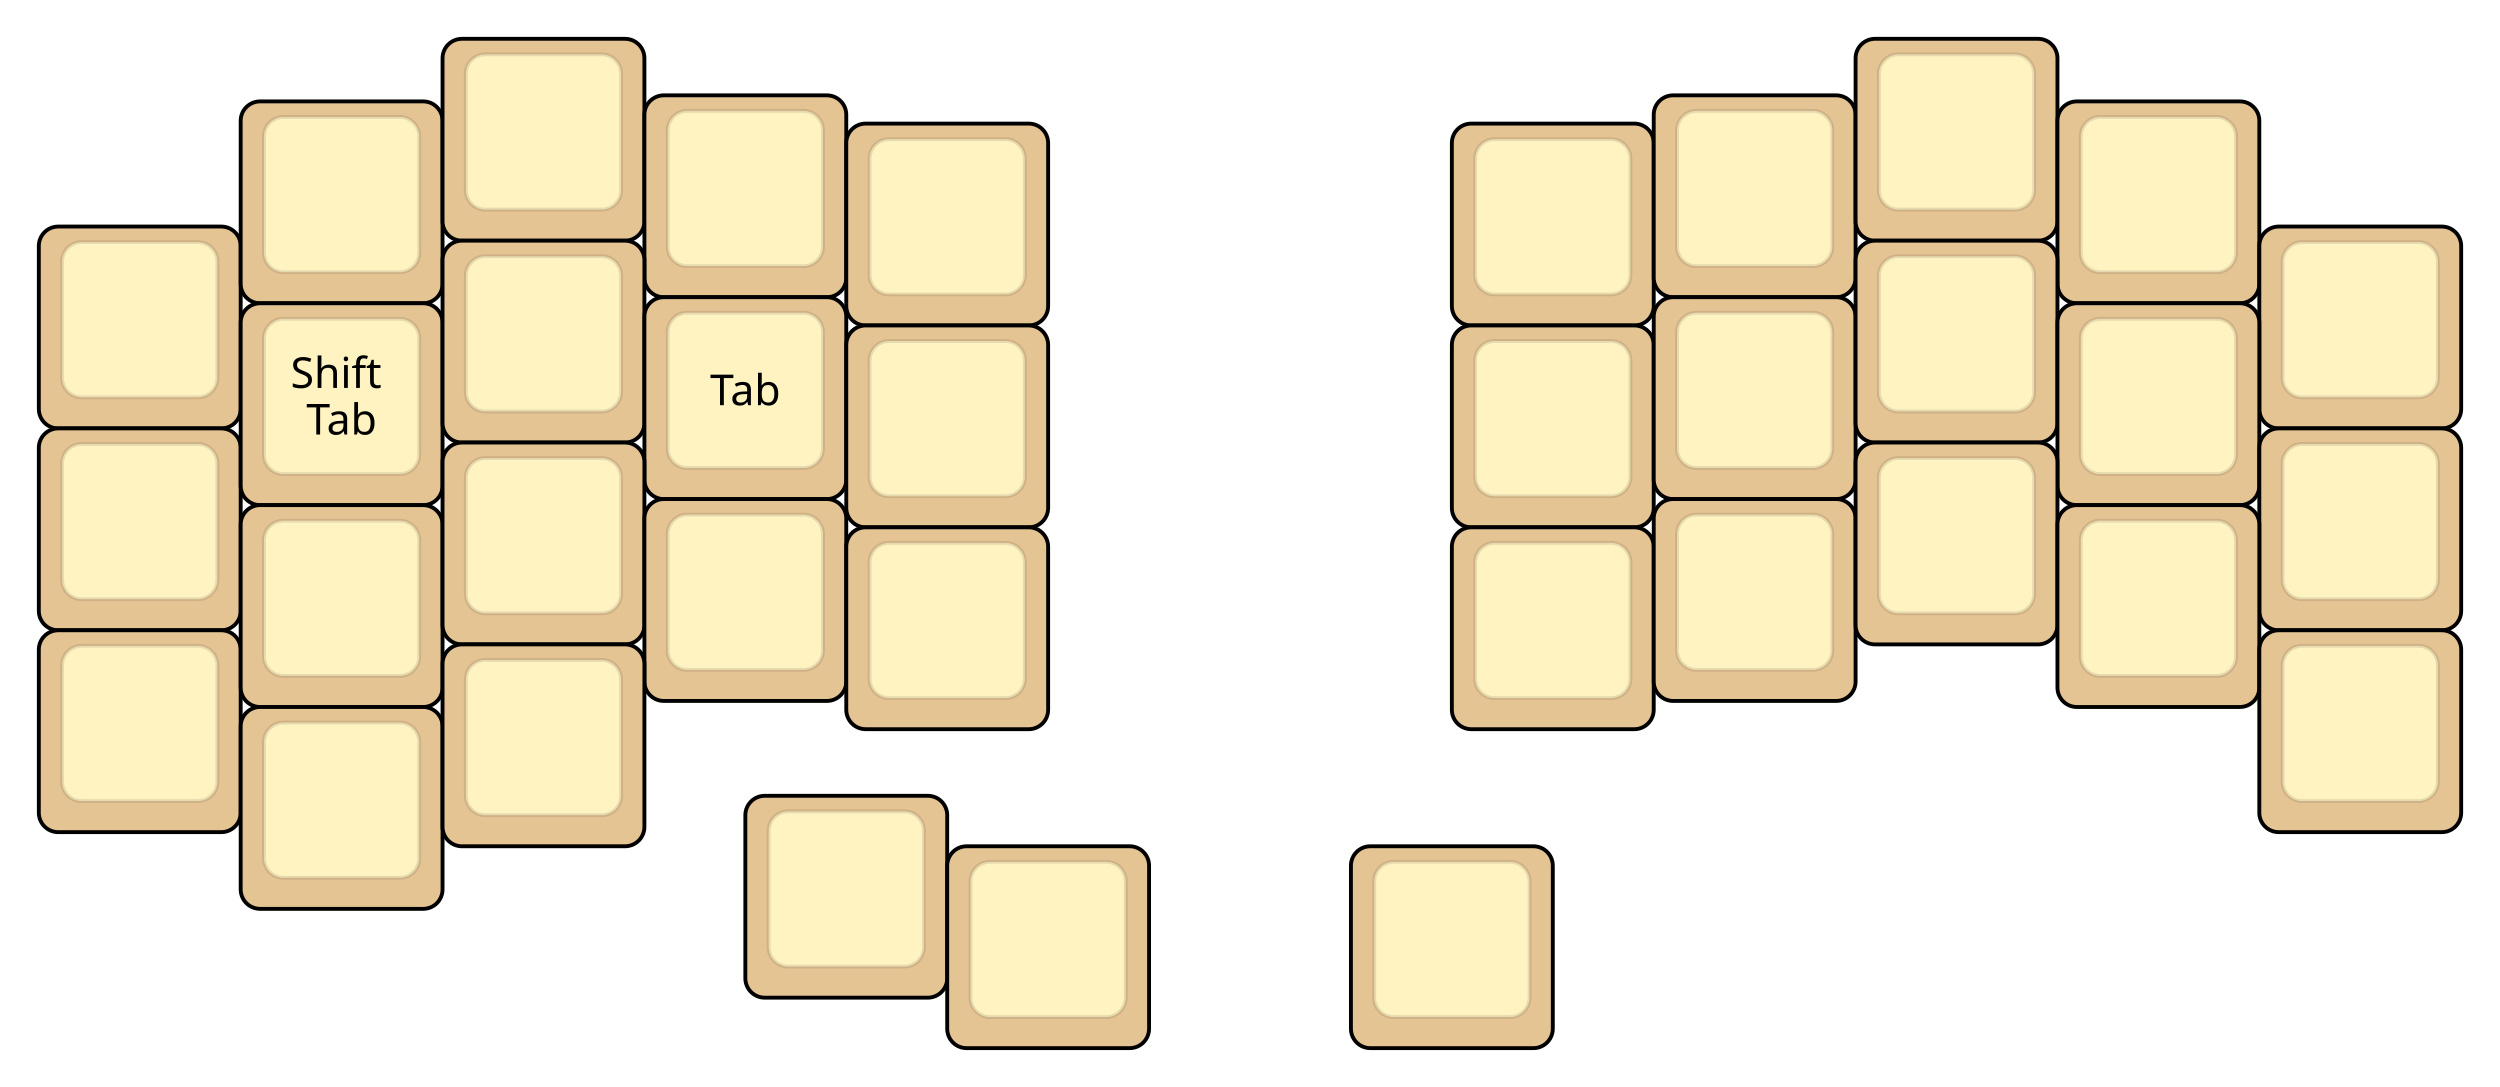
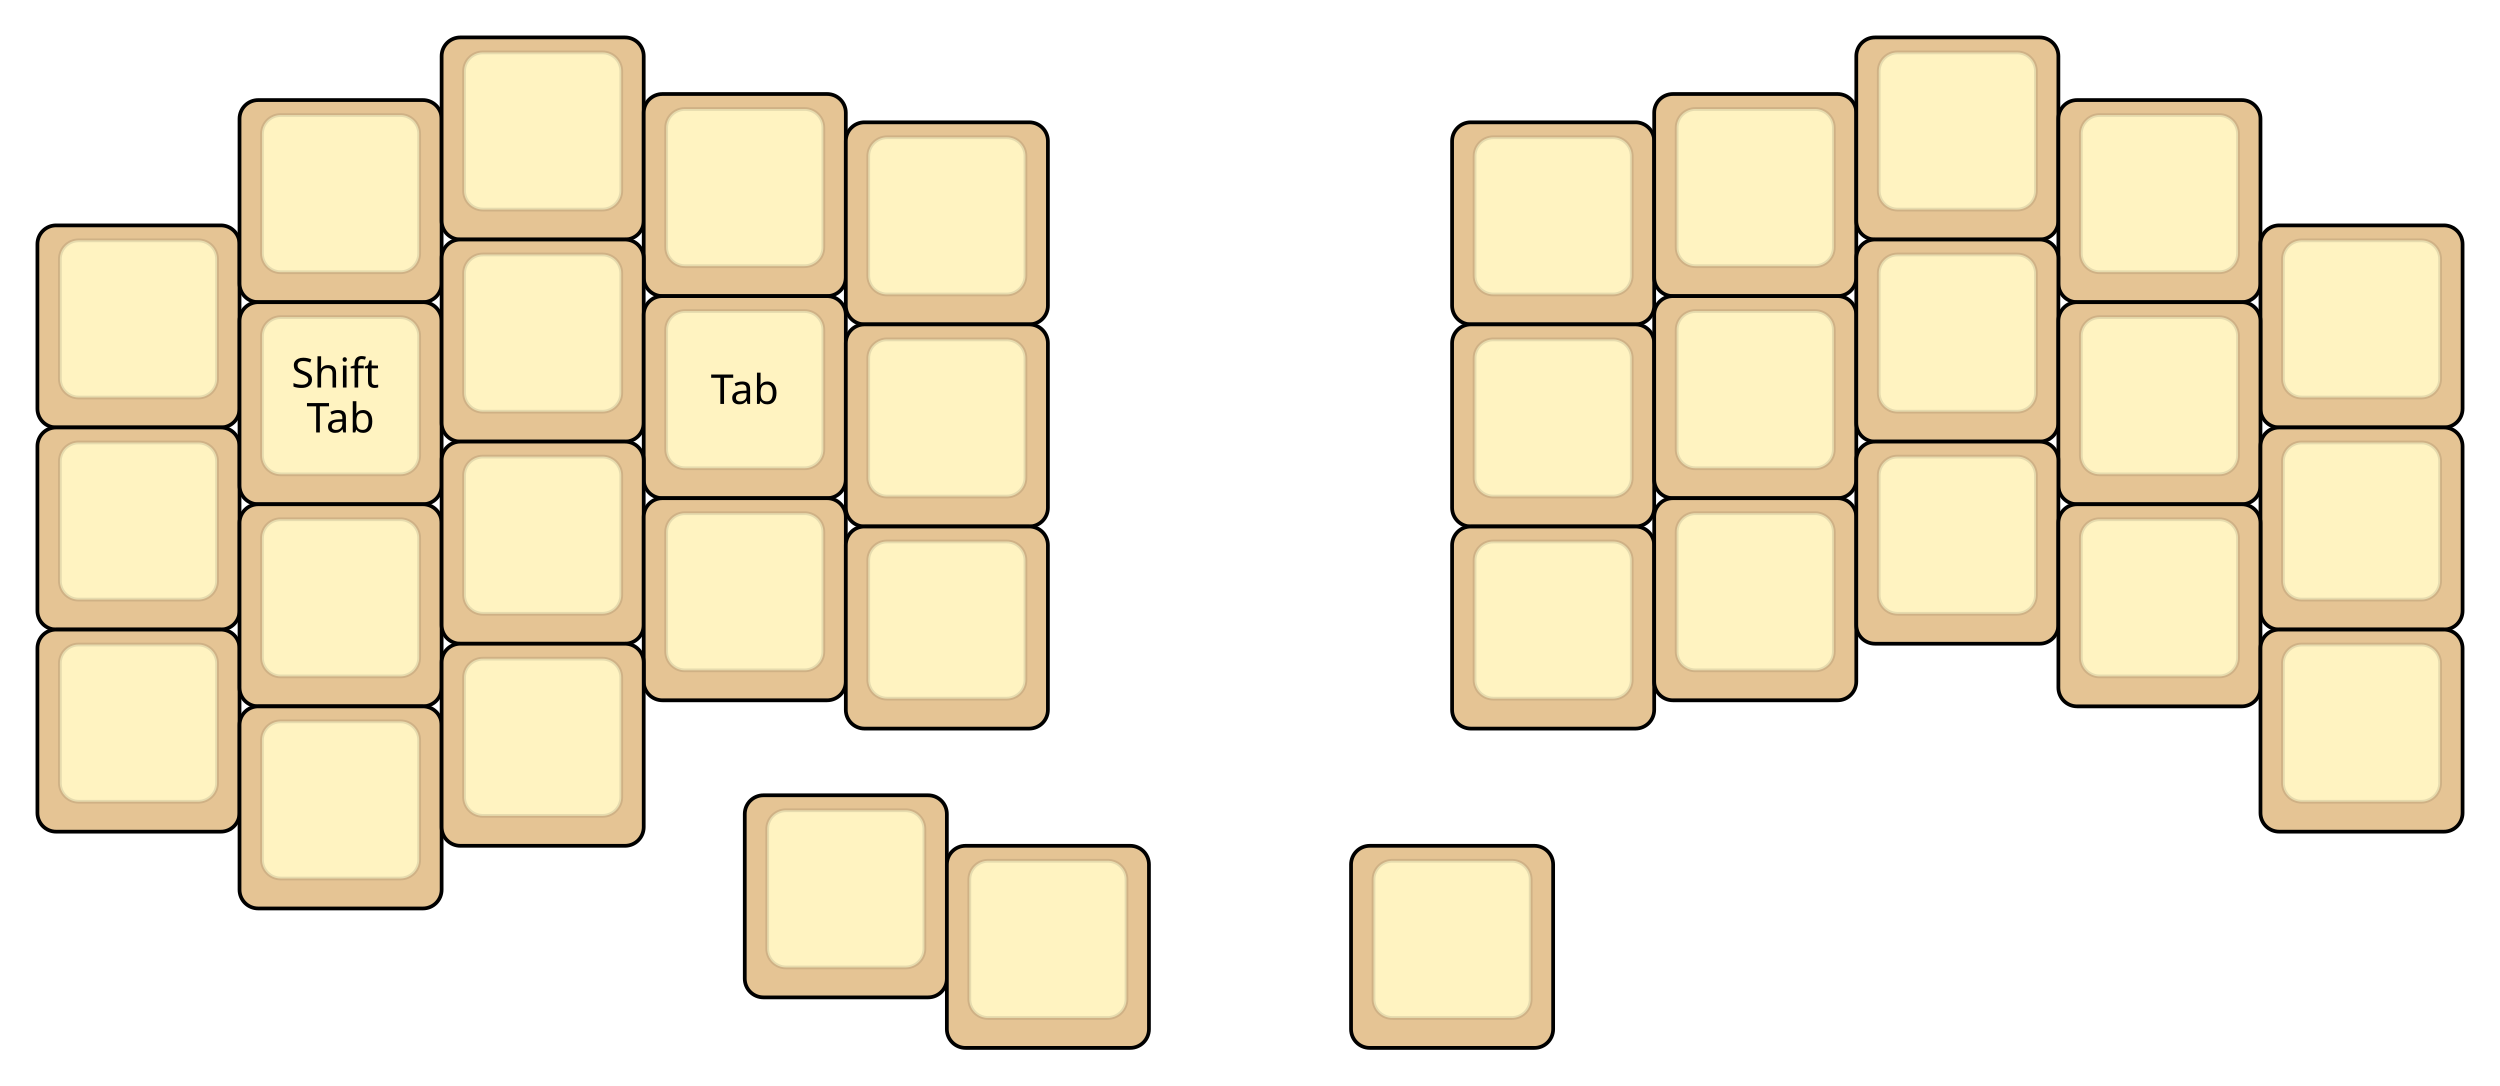
- <svg xmlns="http://www.w3.org/2000/svg" width="644px" height="280x" viewBox="0 0 644 280">
+ <svg xmlns="http://www.w3.org/2000/svg" width="668px" height="290x" viewBox="0 0 668 290">
  <style type="text/css">
    .keycap .border { stroke: black; stroke-width: 1; }
    .keycap .inner.border { stroke: rgba(0,0,0,.1); }
    .keycap { font-family: sans-serif; font-size: 11px}
+     .keycap .sub { font-size: 9px}
  </style>
  <g class="keycap blank">
-     <rect x="10" y="58.36" width="52" height="52" rx="5" fill="#e5c494" class="outer border" />
-     <rect x="16" y="62.36" width="40" height="40" rx="5" fill="#fff3c1" class="inner border" />
+     <rect x="10" y="60.22" width="54" height="54" rx="5" fill="#e5c494" class="outer border" />
+     <rect x="16" y="64.22" width="42" height="42" rx="5" fill="#fff3c1" class="inner border" />
  </g>
  <g class="keycap blank">
-     <rect x="62" y="26.12" width="52" height="52" rx="5" fill="#e5c494" class="outer border" />
-     <rect x="68" y="30.12" width="40" height="40" rx="5" fill="#fff3c1" class="inner border" />
+     <rect x="64" y="26.74" width="54" height="54" rx="5" fill="#e5c494" class="outer border" />
+     <rect x="70" y="30.74" width="42" height="42" rx="5" fill="#fff3c1" class="inner border" />
  </g>
  <g class="keycap blank">
-     <rect x="114" y="10" width="52" height="52" rx="5" fill="#e5c494" class="outer border" />
-     <rect x="120" y="14" width="40" height="40" rx="5" fill="#fff3c1" class="inner border" />
+     <rect x="118" y="10" width="54" height="54" rx="5" fill="#e5c494" class="outer border" />
+     <rect x="124" y="14" width="42" height="42" rx="5" fill="#fff3c1" class="inner border" />
  </g>
  <g class="keycap blank">
-     <rect x="166" y="24.56" width="52" height="52" rx="5" fill="#e5c494" class="outer border" />
-     <rect x="172" y="28.56" width="40" height="40" rx="5" fill="#fff3c1" class="inner border" />
+     <rect x="172" y="25.12" width="54" height="54" rx="5" fill="#e5c494" class="outer border" />
+     <rect x="178" y="29.12" width="42" height="42" rx="5" fill="#fff3c1" class="inner border" />
  </g>
  <g class="keycap blank">
-     <rect x="218" y="31.84" width="52" height="52" rx="5" fill="#e5c494" class="outer border" />
-     <rect x="224" y="35.84" width="40" height="40" rx="5" fill="#fff3c1" class="inner border" />
+     <rect x="226" y="32.68" width="54" height="54" rx="5" fill="#e5c494" class="outer border" />
+     <rect x="232" y="36.68" width="42" height="42" rx="5" fill="#fff3c1" class="inner border" />
  </g>
  <g class="keycap blank">
-     <rect x="374" y="31.84" width="52" height="52" rx="5" fill="#e5c494" class="outer border" />
-     <rect x="380" y="35.84" width="40" height="40" rx="5" fill="#fff3c1" class="inner border" />
+     <rect x="388" y="32.68" width="54" height="54" rx="5" fill="#e5c494" class="outer border" />
+     <rect x="394" y="36.68" width="42" height="42" rx="5" fill="#fff3c1" class="inner border" />
  </g>
  <g class="keycap blank">
-     <rect x="426" y="24.56" width="52" height="52" rx="5" fill="#e5c494" class="outer border" />
-     <rect x="432" y="28.56" width="40" height="40" rx="5" fill="#fff3c1" class="inner border" />
+     <rect x="442" y="25.12" width="54" height="54" rx="5" fill="#e5c494" class="outer border" />
+     <rect x="448" y="29.12" width="42" height="42" rx="5" fill="#fff3c1" class="inner border" />
  </g>
  <g class="keycap blank">
-     <rect x="478" y="10" width="52" height="52" rx="5" fill="#e5c494" class="outer border" />
-     <rect x="484" y="14" width="40" height="40" rx="5" fill="#fff3c1" class="inner border" />
+     <rect x="496" y="10" width="54" height="54" rx="5" fill="#e5c494" class="outer border" />
+     <rect x="502" y="14" width="42" height="42" rx="5" fill="#fff3c1" class="inner border" />
  </g>
  <g class="keycap blank">
-     <rect x="530" y="26.12" width="52" height="52" rx="5" fill="#e5c494" class="outer border" />
-     <rect x="536" y="30.12" width="40" height="40" rx="5" fill="#fff3c1" class="inner border" />
+     <rect x="550" y="26.74" width="54" height="54" rx="5" fill="#e5c494" class="outer border" />
+     <rect x="556" y="30.74" width="42" height="42" rx="5" fill="#fff3c1" class="inner border" />
  </g>
  <g class="keycap blank">
-     <rect x="582" y="58.36" width="52" height="52" rx="5" fill="#e5c494" class="outer border" />
-     <rect x="588" y="62.36" width="40" height="40" rx="5" fill="#fff3c1" class="inner border" />
+     <rect x="604" y="60.22" width="54" height="54" rx="5" fill="#e5c494" class="outer border" />
+     <rect x="610" y="64.22" width="42" height="42" rx="5" fill="#fff3c1" class="inner border" />
  </g>
  <g class="keycap blank">
-     <rect x="10" y="110.36" width="52" height="52" rx="5" fill="#e5c494" class="outer border" />
-     <rect x="16" y="114.36" width="40" height="40" rx="5" fill="#fff3c1" class="inner border" />
+     <rect x="10" y="114.22" width="54" height="54" rx="5" fill="#e5c494" class="outer border" />
+     <rect x="16" y="118.22" width="42" height="42" rx="5" fill="#fff3c1" class="inner border" />
  </g>
-   <g class="keycap mod1">
-     <rect x="62" y="78.12" width="52" height="52" rx="5" fill="#e5c494" class="outer border" />
-     <rect x="68" y="82.12" width="40" height="40" rx="5" fill="#fff3c1" class="inner border" />
-     <text x="88" y="96.12" text-anchor="middle" dominant-baseline="middle">
-       <tspan x="88" dy="0">Shift</tspan>
-       <tspan x="88" dy="12">Tab</tspan>
+   <g class="keycap mod_implicit">
+     <rect x="64" y="80.74" width="54" height="54" rx="5" fill="#e5c494" class="outer border" />
+     <rect x="70" y="84.74" width="42" height="42" rx="5" fill="#fff3c1" class="inner border" />
+     <text x="91" y="99.74" text-anchor="middle" dominant-baseline="middle" class="main">
+       <tspan x="91" dy="0">Shift</tspan>
+       <tspan x="91" dy="12">Tab</tspan>
    </text>
  </g>
  <g class="keycap blank">
-     <rect x="114" y="62" width="52" height="52" rx="5" fill="#e5c494" class="outer border" />
-     <rect x="120" y="66" width="40" height="40" rx="5" fill="#fff3c1" class="inner border" />
+     <rect x="118" y="64" width="54" height="54" rx="5" fill="#e5c494" class="outer border" />
+     <rect x="124" y="68" width="42" height="42" rx="5" fill="#fff3c1" class="inner border" />
  </g>
-   <g class="keycap mod1">
-     <rect x="166" y="76.56" width="52" height="52" rx="5" fill="#e5c494" class="outer border" />
-     <rect x="172" y="80.56" width="40" height="40" rx="5" fill="#fff3c1" class="inner border" />
-     <text x="192" y="100.56" text-anchor="middle" dominant-baseline="middle">
-       <tspan x="192" dy="0">Tab</tspan>
+   <g class="keycap mod_implicit">
+     <rect x="172" y="79.12" width="54" height="54" rx="5" fill="#e5c494" class="outer border" />
+     <rect x="178" y="83.12" width="42" height="42" rx="5" fill="#fff3c1" class="inner border" />
+     <text x="199" y="104.12" text-anchor="middle" dominant-baseline="middle" class="main">
+       <tspan x="199" dy="0">Tab</tspan>
    </text>
  </g>
  <g class="keycap blank">
-     <rect x="218" y="83.84" width="52" height="52" rx="5" fill="#e5c494" class="outer border" />
-     <rect x="224" y="87.84" width="40" height="40" rx="5" fill="#fff3c1" class="inner border" />
+     <rect x="226" y="86.68" width="54" height="54" rx="5" fill="#e5c494" class="outer border" />
+     <rect x="232" y="90.68" width="42" height="42" rx="5" fill="#fff3c1" class="inner border" />
  </g>
  <g class="keycap blank">
-     <rect x="374" y="83.84" width="52" height="52" rx="5" fill="#e5c494" class="outer border" />
-     <rect x="380" y="87.84" width="40" height="40" rx="5" fill="#fff3c1" class="inner border" />
+     <rect x="388" y="86.68" width="54" height="54" rx="5" fill="#e5c494" class="outer border" />
+     <rect x="394" y="90.68" width="42" height="42" rx="5" fill="#fff3c1" class="inner border" />
  </g>
  <g class="keycap blank">
-     <rect x="426" y="76.56" width="52" height="52" rx="5" fill="#e5c494" class="outer border" />
-     <rect x="432" y="80.56" width="40" height="40" rx="5" fill="#fff3c1" class="inner border" />
+     <rect x="442" y="79.12" width="54" height="54" rx="5" fill="#e5c494" class="outer border" />
+     <rect x="448" y="83.12" width="42" height="42" rx="5" fill="#fff3c1" class="inner border" />
  </g>
  <g class="keycap blank">
-     <rect x="478" y="62" width="52" height="52" rx="5" fill="#e5c494" class="outer border" />
-     <rect x="484" y="66" width="40" height="40" rx="5" fill="#fff3c1" class="inner border" />
+     <rect x="496" y="64" width="54" height="54" rx="5" fill="#e5c494" class="outer border" />
+     <rect x="502" y="68" width="42" height="42" rx="5" fill="#fff3c1" class="inner border" />
  </g>
  <g class="keycap blank">
-     <rect x="530" y="78.12" width="52" height="52" rx="5" fill="#e5c494" class="outer border" />
-     <rect x="536" y="82.12" width="40" height="40" rx="5" fill="#fff3c1" class="inner border" />
+     <rect x="550" y="80.74" width="54" height="54" rx="5" fill="#e5c494" class="outer border" />
+     <rect x="556" y="84.74" width="42" height="42" rx="5" fill="#fff3c1" class="inner border" />
  </g>
  <g class="keycap blank">
-     <rect x="582" y="110.36" width="52" height="52" rx="5" fill="#e5c494" class="outer border" />
-     <rect x="588" y="114.36" width="40" height="40" rx="5" fill="#fff3c1" class="inner border" />
+     <rect x="604" y="114.22" width="54" height="54" rx="5" fill="#e5c494" class="outer border" />
+     <rect x="610" y="118.22" width="42" height="42" rx="5" fill="#fff3c1" class="inner border" />
  </g>
  <g class="keycap blank">
-     <rect x="10" y="162.36" width="52" height="52" rx="5" fill="#e5c494" class="outer border" />
-     <rect x="16" y="166.36" width="40" height="40" rx="5" fill="#fff3c1" class="inner border" />
+     <rect x="10" y="168.22" width="54" height="54" rx="5" fill="#e5c494" class="outer border" />
+     <rect x="16" y="172.22" width="42" height="42" rx="5" fill="#fff3c1" class="inner border" />
  </g>
  <g class="keycap blank">
-     <rect x="62" y="130.12" width="52" height="52" rx="5" fill="#e5c494" class="outer border" />
-     <rect x="68" y="134.12" width="40" height="40" rx="5" fill="#fff3c1" class="inner border" />
+     <rect x="64" y="134.74" width="54" height="54" rx="5" fill="#e5c494" class="outer border" />
+     <rect x="70" y="138.74" width="42" height="42" rx="5" fill="#fff3c1" class="inner border" />
  </g>
  <g class="keycap blank">
-     <rect x="114" y="114" width="52" height="52" rx="5" fill="#e5c494" class="outer border" />
-     <rect x="120" y="118" width="40" height="40" rx="5" fill="#fff3c1" class="inner border" />
+     <rect x="118" y="118" width="54" height="54" rx="5" fill="#e5c494" class="outer border" />
+     <rect x="124" y="122" width="42" height="42" rx="5" fill="#fff3c1" class="inner border" />
  </g>
  <g class="keycap blank">
-     <rect x="166" y="128.56" width="52" height="52" rx="5" fill="#e5c494" class="outer border" />
-     <rect x="172" y="132.56" width="40" height="40" rx="5" fill="#fff3c1" class="inner border" />
+     <rect x="172" y="133.12" width="54" height="54" rx="5" fill="#e5c494" class="outer border" />
+     <rect x="178" y="137.12" width="42" height="42" rx="5" fill="#fff3c1" class="inner border" />
  </g>
  <g class="keycap blank">
-     <rect x="218" y="135.84" width="52" height="52" rx="5" fill="#e5c494" class="outer border" />
-     <rect x="224" y="139.84" width="40" height="40" rx="5" fill="#fff3c1" class="inner border" />
+     <rect x="226" y="140.68" width="54" height="54" rx="5" fill="#e5c494" class="outer border" />
+     <rect x="232" y="144.68" width="42" height="42" rx="5" fill="#fff3c1" class="inner border" />
  </g>
  <g class="keycap blank">
-     <rect x="374" y="135.84" width="52" height="52" rx="5" fill="#e5c494" class="outer border" />
-     <rect x="380" y="139.84" width="40" height="40" rx="5" fill="#fff3c1" class="inner border" />
+     <rect x="388" y="140.68" width="54" height="54" rx="5" fill="#e5c494" class="outer border" />
+     <rect x="394" y="144.68" width="42" height="42" rx="5" fill="#fff3c1" class="inner border" />
  </g>
  <g class="keycap blank">
-     <rect x="426" y="128.56" width="52" height="52" rx="5" fill="#e5c494" class="outer border" />
-     <rect x="432" y="132.56" width="40" height="40" rx="5" fill="#fff3c1" class="inner border" />
+     <rect x="442" y="133.12" width="54" height="54" rx="5" fill="#e5c494" class="outer border" />
+     <rect x="448" y="137.12" width="42" height="42" rx="5" fill="#fff3c1" class="inner border" />
  </g>
  <g class="keycap blank">
-     <rect x="478" y="114" width="52" height="52" rx="5" fill="#e5c494" class="outer border" />
-     <rect x="484" y="118" width="40" height="40" rx="5" fill="#fff3c1" class="inner border" />
+     <rect x="496" y="118" width="54" height="54" rx="5" fill="#e5c494" class="outer border" />
+     <rect x="502" y="122" width="42" height="42" rx="5" fill="#fff3c1" class="inner border" />
  </g>
  <g class="keycap blank">
-     <rect x="530" y="130.12" width="52" height="52" rx="5" fill="#e5c494" class="outer border" />
-     <rect x="536" y="134.12" width="40" height="40" rx="5" fill="#fff3c1" class="inner border" />
+     <rect x="550" y="134.74" width="54" height="54" rx="5" fill="#e5c494" class="outer border" />
+     <rect x="556" y="138.74" width="42" height="42" rx="5" fill="#fff3c1" class="inner border" />
  </g>
  <g class="keycap blank">
-     <rect x="582" y="162.36" width="52" height="52" rx="5" fill="#e5c494" class="outer border" />
-     <rect x="588" y="166.36" width="40" height="40" rx="5" fill="#fff3c1" class="inner border" />
+     <rect x="604" y="168.22" width="54" height="54" rx="5" fill="#e5c494" class="outer border" />
+     <rect x="610" y="172.22" width="42" height="42" rx="5" fill="#fff3c1" class="inner border" />
  </g>
  <g class="keycap blank">
-     <rect x="62" y="182.12" width="52" height="52" rx="5" fill="#e5c494" class="outer border" />
-     <rect x="68" y="186.12" width="40" height="40" rx="5" fill="#fff3c1" class="inner border" />
+     <rect x="64" y="188.74" width="54" height="54" rx="5" fill="#e5c494" class="outer border" />
+     <rect x="70" y="192.74" width="42" height="42" rx="5" fill="#fff3c1" class="inner border" />
  </g>
  <g class="keycap blank">
-     <rect x="114" y="166" width="52" height="52" rx="5" fill="#e5c494" class="outer border" />
-     <rect x="120" y="170" width="40" height="40" rx="5" fill="#fff3c1" class="inner border" />
+     <rect x="118" y="172" width="54" height="54" rx="5" fill="#e5c494" class="outer border" />
+     <rect x="124" y="176" width="42" height="42" rx="5" fill="#fff3c1" class="inner border" />
  </g>
  <g class="keycap blank">
-     <rect x="192" y="205" width="52" height="52" rx="5" fill="#e5c494" class="outer border" />
-     <rect x="198" y="209" width="40" height="40" rx="5" fill="#fff3c1" class="inner border" />
+     <rect x="199" y="212.5" width="54" height="54" rx="5" fill="#e5c494" class="outer border" />
+     <rect x="205" y="216.5" width="42" height="42" rx="5" fill="#fff3c1" class="inner border" />
  </g>
  <g class="keycap blank">
-     <rect x="244" y="218" width="52" height="52" rx="5" fill="#e5c494" class="outer border" />
-     <rect x="250" y="222" width="40" height="40" rx="5" fill="#fff3c1" class="inner border" />
+     <rect x="253" y="226" width="54" height="54" rx="5" fill="#e5c494" class="outer border" />
+     <rect x="259" y="230" width="42" height="42" rx="5" fill="#fff3c1" class="inner border" />
  </g>
  <g class="keycap blank">
-     <rect x="348" y="218" width="52" height="52" rx="5" fill="#e5c494" class="outer border" />
-     <rect x="354" y="222" width="40" height="40" rx="5" fill="#fff3c1" class="inner border" />
+     <rect x="361" y="226" width="54" height="54" rx="5" fill="#e5c494" class="outer border" />
+     <rect x="367" y="230" width="42" height="42" rx="5" fill="#fff3c1" class="inner border" />
  </g>
</svg>
